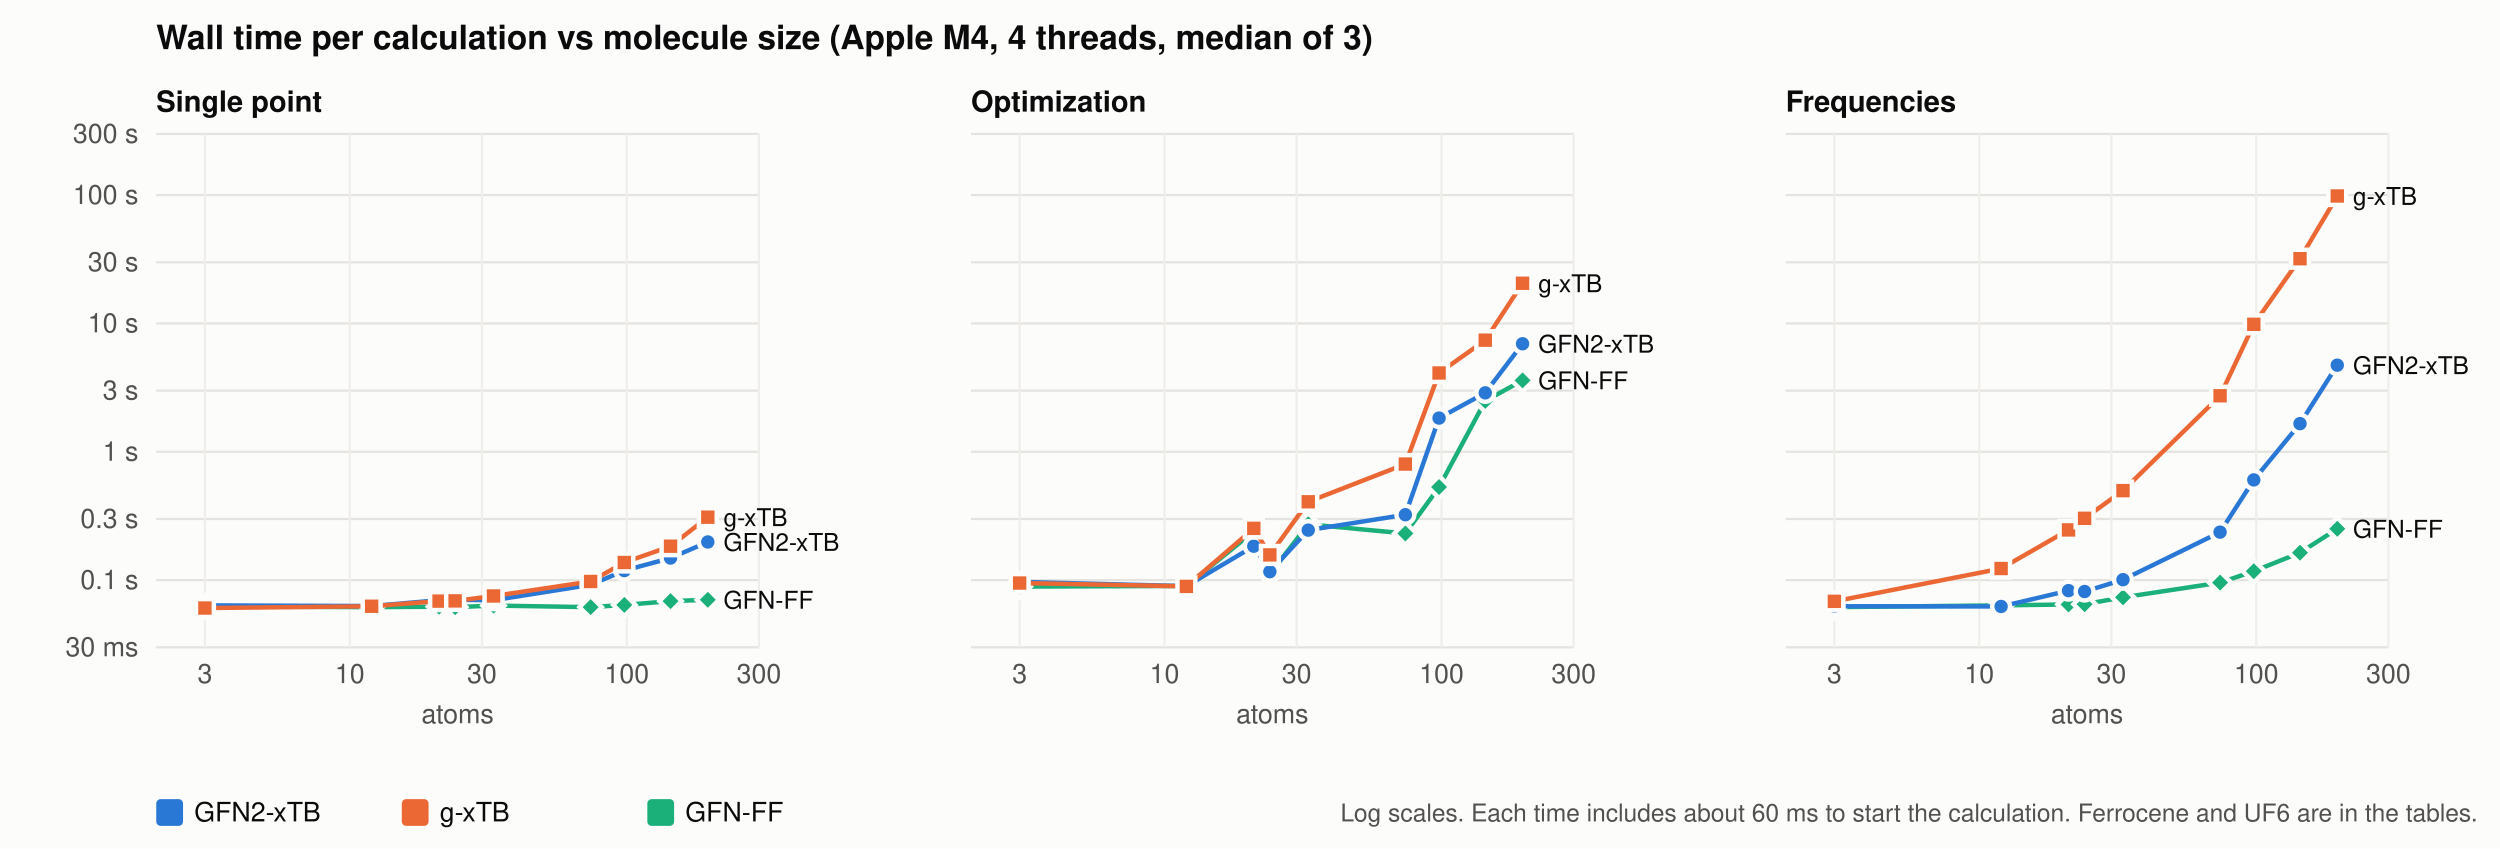
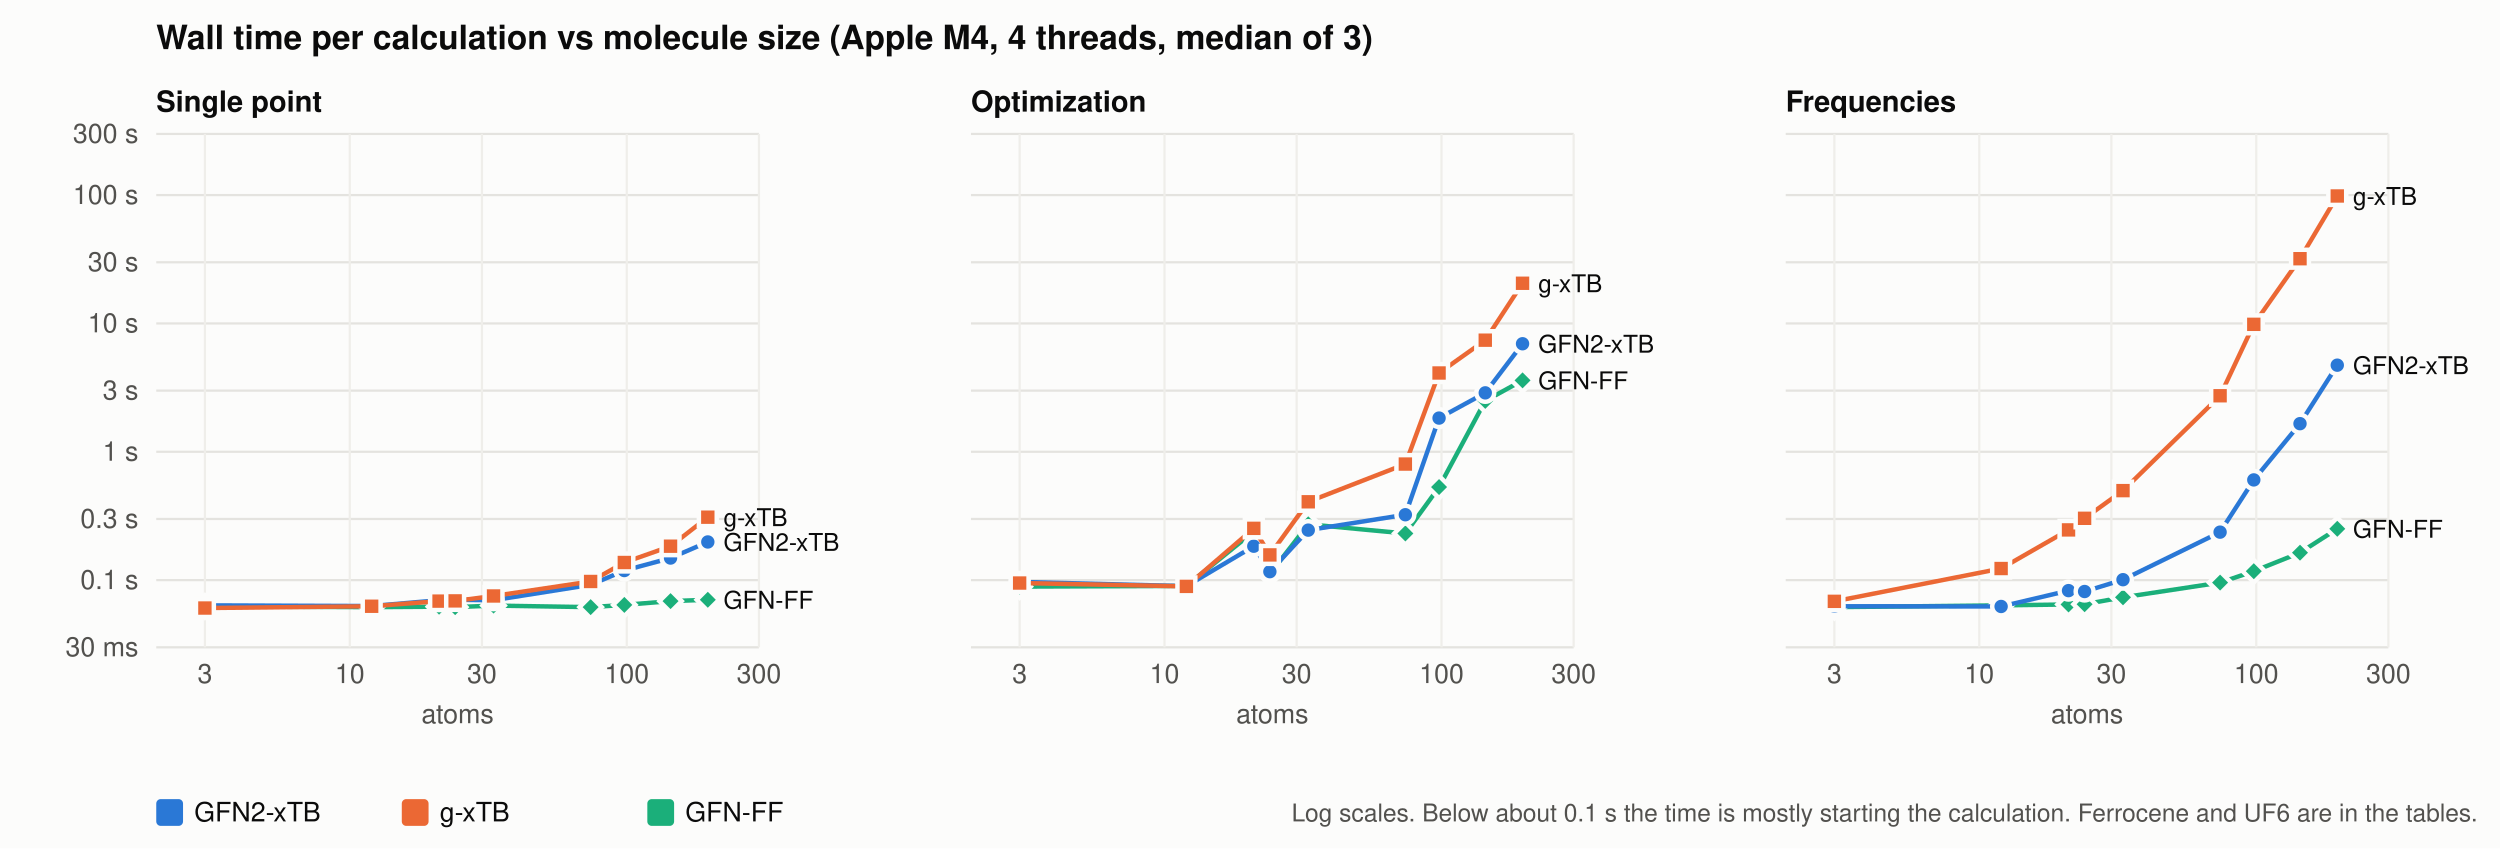
<svg xmlns="http://www.w3.org/2000/svg" viewBox="0 0 1120 380" width="1120" height="380" font-family="-apple-system, Segoe UI, Helvetica, Arial, sans-serif" font-size="12">
  <rect width="1120" height="380" fill="#fcfcfb" />
  <text x="70" y="22" font-size="15" font-weight="600" fill="#0b0b0b">Wall time per calculation vs molecule size (Apple M4, 4 threads, median of 3)</text>
  <text x="70" y="50" font-size="13" font-weight="600" fill="#0b0b0b">Single point</text>
  <line x1="70" x2="340" y1="290.0" y2="290.0" stroke="#e4e3df" stroke-width="1" />
  <text x="62" y="294.0" text-anchor="end" fill="#52514e">30 ms</text>
  <line x1="70" x2="340" y1="259.9" y2="259.9" stroke="#e4e3df" stroke-width="1" />
  <text x="62" y="263.9" text-anchor="end" fill="#52514e">0.1 s</text>
  <line x1="70" x2="340" y1="232.5" y2="232.5" stroke="#e4e3df" stroke-width="1" />
  <text x="62" y="236.5" text-anchor="end" fill="#52514e">0.3 s</text>
  <line x1="70" x2="340" y1="202.4" y2="202.4" stroke="#e4e3df" stroke-width="1" />
  <text x="62" y="206.4" text-anchor="end" fill="#52514e">1 s</text>
  <line x1="70" x2="340" y1="175.0" y2="175.0" stroke="#e4e3df" stroke-width="1" />
  <text x="62" y="179.0" text-anchor="end" fill="#52514e">3 s</text>
  <line x1="70" x2="340" y1="144.9" y2="144.9" stroke="#e4e3df" stroke-width="1" />
  <text x="62" y="148.9" text-anchor="end" fill="#52514e">10 s</text>
  <line x1="70" x2="340" y1="117.5" y2="117.5" stroke="#e4e3df" stroke-width="1" />
  <text x="62" y="121.5" text-anchor="end" fill="#52514e">30 s</text>
  <line x1="70" x2="340" y1="87.4" y2="87.4" stroke="#e4e3df" stroke-width="1" />
  <text x="62" y="91.4" text-anchor="end" fill="#52514e">100 s</text>
  <line x1="70" x2="340" y1="60.0" y2="60.0" stroke="#e4e3df" stroke-width="1" />
  <text x="62" y="64.0" text-anchor="end" fill="#52514e">300 s</text>
  <line x1="91.8" x2="91.8" y1="60" y2="290" stroke="#efeeea" stroke-width="1" />
  <text x="91.8" y="306" text-anchor="middle" fill="#52514e">3</text>
  <line x1="156.7" x2="156.7" y1="60" y2="290" stroke="#efeeea" stroke-width="1" />
  <text x="156.7" y="306" text-anchor="middle" fill="#52514e">10</text>
  <line x1="215.9" x2="215.9" y1="60" y2="290" stroke="#efeeea" stroke-width="1" />
  <text x="215.9" y="306" text-anchor="middle" fill="#52514e">30</text>
  <line x1="280.8" x2="280.8" y1="60" y2="290" stroke="#efeeea" stroke-width="1" />
  <text x="280.8" y="306" text-anchor="middle" fill="#52514e">100</text>
  <line x1="340.0" x2="340.0" y1="60" y2="290" stroke="#efeeea" stroke-width="1" />
  <text x="340.0" y="306" text-anchor="middle" fill="#52514e">300</text>
  <text x="205.0" y="324" text-anchor="middle" fill="#52514e">atoms</text>
  <path d="M91.8,271.7 L166.5,272.0 L196.7,271.8 L203.9,272.0 L221.1,271.3 L264.6,272.0 L279.7,271.0 L300.4,269.3 L317.1,268.7" fill="none" stroke="#1baf7a" stroke-width="2" />
  <path d="M91.8,266.7 L96.8,271.7 L91.8,276.7 L86.8,271.7 Z" fill="#1baf7a" stroke="#fcfcfb" stroke-width="2" />
  <path d="M166.5,267.0 L171.5,272.0 L166.5,277.0 L161.5,272.0 Z" fill="#1baf7a" stroke="#fcfcfb" stroke-width="2" />
  <path d="M196.7,266.8 L201.7,271.8 L196.7,276.8 L191.7,271.8 Z" fill="#1baf7a" stroke="#fcfcfb" stroke-width="2" />
  <path d="M203.9,267.0 L208.9,272.0 L203.9,277.0 L198.9,272.0 Z" fill="#1baf7a" stroke="#fcfcfb" stroke-width="2" />
  <path d="M221.1,266.3 L226.1,271.3 L221.1,276.3 L216.1,271.3 Z" fill="#1baf7a" stroke="#fcfcfb" stroke-width="2" />
  <path d="M264.6,267.0 L269.6,272.0 L264.6,277.0 L259.6,272.0 Z" fill="#1baf7a" stroke="#fcfcfb" stroke-width="2" />
  <path d="M279.7,266.0 L284.7,271.0 L279.7,276.0 L274.7,271.0 Z" fill="#1baf7a" stroke="#fcfcfb" stroke-width="2" />
  <path d="M300.4,264.3 L305.4,269.3 L300.4,274.3 L295.4,269.3 Z" fill="#1baf7a" stroke="#fcfcfb" stroke-width="2" />
  <path d="M317.1,263.7 L322.1,268.7 L317.1,273.7 L312.1,268.7 Z" fill="#1baf7a" stroke="#fcfcfb" stroke-width="2" />
  <text x="324.1" y="272.7" fill="#0b0b0b" font-size="11">GFN-FF</text>
  <path d="M91.8,271.2 L166.5,271.5 L196.7,268.9 L203.9,268.7 L221.1,268.9 L264.6,262.0 L279.7,255.6 L300.4,250.0 L317.1,242.8" fill="none" stroke="#2a78d6" stroke-width="2" />
  <circle cx="91.8" cy="271.2" r="4" fill="#2a78d6" stroke="#fcfcfb" stroke-width="2" />
  <circle cx="166.5" cy="271.5" r="4" fill="#2a78d6" stroke="#fcfcfb" stroke-width="2" />
  <circle cx="196.7" cy="268.9" r="4" fill="#2a78d6" stroke="#fcfcfb" stroke-width="2" />
  <circle cx="203.9" cy="268.7" r="4" fill="#2a78d6" stroke="#fcfcfb" stroke-width="2" />
  <circle cx="221.1" cy="268.9" r="4" fill="#2a78d6" stroke="#fcfcfb" stroke-width="2" />
  <circle cx="264.6" cy="262.0" r="4" fill="#2a78d6" stroke="#fcfcfb" stroke-width="2" />
  <circle cx="279.7" cy="255.6" r="4" fill="#2a78d6" stroke="#fcfcfb" stroke-width="2" />
  <circle cx="300.4" cy="250.0" r="4" fill="#2a78d6" stroke="#fcfcfb" stroke-width="2" />
  <circle cx="317.1" cy="242.8" r="4" fill="#2a78d6" stroke="#fcfcfb" stroke-width="2" />
  <text x="324.1" y="246.8" fill="#0b0b0b" font-size="11">GFN2-xTB</text>
  <path d="M91.8,272.4 L166.5,271.6 L196.7,269.3 L203.9,269.2 L221.1,267.0 L264.6,260.5 L279.7,252.0 L300.4,244.7 L317.1,231.7" fill="none" stroke="#eb6834" stroke-width="2" />
  <rect x="87.8" y="268.4" width="8" height="8" fill="#eb6834" stroke="#fcfcfb" stroke-width="2" />
  <rect x="162.5" y="267.6" width="8" height="8" fill="#eb6834" stroke="#fcfcfb" stroke-width="2" />
  <rect x="192.7" y="265.3" width="8" height="8" fill="#eb6834" stroke="#fcfcfb" stroke-width="2" />
  <rect x="199.9" y="265.2" width="8" height="8" fill="#eb6834" stroke="#fcfcfb" stroke-width="2" />
  <rect x="217.1" y="263.0" width="8" height="8" fill="#eb6834" stroke="#fcfcfb" stroke-width="2" />
  <rect x="260.6" y="256.5" width="8" height="8" fill="#eb6834" stroke="#fcfcfb" stroke-width="2" />
  <rect x="275.7" y="248.0" width="8" height="8" fill="#eb6834" stroke="#fcfcfb" stroke-width="2" />
  <rect x="296.4" y="240.7" width="8" height="8" fill="#eb6834" stroke="#fcfcfb" stroke-width="2" />
  <rect x="313.1" y="227.7" width="8" height="8" fill="#eb6834" stroke="#fcfcfb" stroke-width="2" />
  <text x="324.1" y="235.7" fill="#0b0b0b" font-size="11">g-xTB</text>
  <text x="435" y="50" font-size="13" font-weight="600" fill="#0b0b0b">Optimization</text>
  <line x1="435" x2="705" y1="290.0" y2="290.0" stroke="#e4e3df" stroke-width="1" />
  <line x1="435" x2="705" y1="259.9" y2="259.9" stroke="#e4e3df" stroke-width="1" />
  <line x1="435" x2="705" y1="232.5" y2="232.5" stroke="#e4e3df" stroke-width="1" />
  <line x1="435" x2="705" y1="202.4" y2="202.4" stroke="#e4e3df" stroke-width="1" />
  <line x1="435" x2="705" y1="175.0" y2="175.0" stroke="#e4e3df" stroke-width="1" />
  <line x1="435" x2="705" y1="144.9" y2="144.9" stroke="#e4e3df" stroke-width="1" />
  <line x1="435" x2="705" y1="117.5" y2="117.5" stroke="#e4e3df" stroke-width="1" />
  <line x1="435" x2="705" y1="87.4" y2="87.4" stroke="#e4e3df" stroke-width="1" />
  <line x1="435" x2="705" y1="60.0" y2="60.0" stroke="#e4e3df" stroke-width="1" />
  <line x1="456.8" x2="456.8" y1="60" y2="290" stroke="#efeeea" stroke-width="1" />
  <text x="456.8" y="306" text-anchor="middle" fill="#52514e">3</text>
  <line x1="521.7" x2="521.7" y1="60" y2="290" stroke="#efeeea" stroke-width="1" />
  <text x="521.7" y="306" text-anchor="middle" fill="#52514e">10</text>
  <line x1="580.9" x2="580.9" y1="60" y2="290" stroke="#efeeea" stroke-width="1" />
  <text x="580.9" y="306" text-anchor="middle" fill="#52514e">30</text>
  <line x1="645.8" x2="645.8" y1="60" y2="290" stroke="#efeeea" stroke-width="1" />
  <text x="645.8" y="306" text-anchor="middle" fill="#52514e">100</text>
  <line x1="705.0" x2="705.0" y1="60" y2="290" stroke="#efeeea" stroke-width="1" />
  <text x="705.0" y="306" text-anchor="middle" fill="#52514e">300</text>
  <text x="570.0" y="324" text-anchor="middle" fill="#52514e">atoms</text>
  <path d="M456.8,262.8 L531.5,262.5 L561.7,238.1 L568.9,257.1 L586.1,234.9 L629.6,239.0 L644.7,218.2 L665.4,179.6 L682.1,170.4" fill="none" stroke="#1baf7a" stroke-width="2" />
  <path d="M456.8,257.8 L461.8,262.8 L456.8,267.8 L451.8,262.8 Z" fill="#1baf7a" stroke="#fcfcfb" stroke-width="2" />
  <path d="M531.5,257.5 L536.5,262.5 L531.5,267.5 L526.5,262.5 Z" fill="#1baf7a" stroke="#fcfcfb" stroke-width="2" />
  <path d="M561.7,233.1 L566.7,238.1 L561.7,243.1 L556.7,238.1 Z" fill="#1baf7a" stroke="#fcfcfb" stroke-width="2" />
  <path d="M568.9,252.1 L573.9,257.1 L568.9,262.1 L563.9,257.1 Z" fill="#1baf7a" stroke="#fcfcfb" stroke-width="2" />
  <path d="M586.1,229.9 L591.1,234.9 L586.1,239.9 L581.1,234.9 Z" fill="#1baf7a" stroke="#fcfcfb" stroke-width="2" />
  <path d="M629.6,234.0 L634.6,239.0 L629.6,244.0 L624.6,239.0 Z" fill="#1baf7a" stroke="#fcfcfb" stroke-width="2" />
  <path d="M644.7,213.2 L649.7,218.2 L644.7,223.2 L639.7,218.2 Z" fill="#1baf7a" stroke="#fcfcfb" stroke-width="2" />
  <path d="M665.4,174.6 L670.4,179.6 L665.4,184.6 L660.4,179.6 Z" fill="#1baf7a" stroke="#fcfcfb" stroke-width="2" />
  <path d="M682.1,165.4 L687.1,170.4 L682.1,175.4 L677.1,170.4 Z" fill="#1baf7a" stroke="#fcfcfb" stroke-width="2" />
  <text x="689.1" y="174.4" fill="#0b0b0b" font-size="11">GFN-FF</text>
  <path d="M456.8,260.7 L531.5,262.6 L561.7,244.7 L568.9,256.1 L586.1,237.5 L629.6,230.6 L644.7,187.3 L665.4,176.0 L682.1,154.0" fill="none" stroke="#2a78d6" stroke-width="2" />
  <circle cx="456.8" cy="260.7" r="4" fill="#2a78d6" stroke="#fcfcfb" stroke-width="2" />
  <circle cx="531.5" cy="262.6" r="4" fill="#2a78d6" stroke="#fcfcfb" stroke-width="2" />
  <circle cx="561.7" cy="244.7" r="4" fill="#2a78d6" stroke="#fcfcfb" stroke-width="2" />
  <circle cx="568.9" cy="256.1" r="4" fill="#2a78d6" stroke="#fcfcfb" stroke-width="2" />
  <circle cx="586.1" cy="237.5" r="4" fill="#2a78d6" stroke="#fcfcfb" stroke-width="2" />
  <circle cx="629.6" cy="230.6" r="4" fill="#2a78d6" stroke="#fcfcfb" stroke-width="2" />
  <circle cx="644.7" cy="187.3" r="4" fill="#2a78d6" stroke="#fcfcfb" stroke-width="2" />
  <circle cx="665.4" cy="176.0" r="4" fill="#2a78d6" stroke="#fcfcfb" stroke-width="2" />
  <circle cx="682.1" cy="154.0" r="4" fill="#2a78d6" stroke="#fcfcfb" stroke-width="2" />
  <text x="689.1" y="158.0" fill="#0b0b0b" font-size="11">GFN2-xTB</text>
  <path d="M456.8,261.2 L531.5,262.7 L561.7,236.7 L568.9,248.6 L586.1,224.8 L629.6,207.9 L644.7,167.1 L665.4,152.4 L682.1,126.9" fill="none" stroke="#eb6834" stroke-width="2" />
  <rect x="452.8" y="257.2" width="8" height="8" fill="#eb6834" stroke="#fcfcfb" stroke-width="2" />
  <rect x="527.5" y="258.7" width="8" height="8" fill="#eb6834" stroke="#fcfcfb" stroke-width="2" />
  <rect x="557.7" y="232.7" width="8" height="8" fill="#eb6834" stroke="#fcfcfb" stroke-width="2" />
  <rect x="564.9" y="244.6" width="8" height="8" fill="#eb6834" stroke="#fcfcfb" stroke-width="2" />
  <rect x="582.1" y="220.8" width="8" height="8" fill="#eb6834" stroke="#fcfcfb" stroke-width="2" />
  <rect x="625.6" y="203.9" width="8" height="8" fill="#eb6834" stroke="#fcfcfb" stroke-width="2" />
  <rect x="640.7" y="163.1" width="8" height="8" fill="#eb6834" stroke="#fcfcfb" stroke-width="2" />
  <rect x="661.4" y="148.4" width="8" height="8" fill="#eb6834" stroke="#fcfcfb" stroke-width="2" />
  <rect x="678.1" y="122.9" width="8" height="8" fill="#eb6834" stroke="#fcfcfb" stroke-width="2" />
  <text x="689.1" y="130.9" fill="#0b0b0b" font-size="11">g-xTB</text>
  <text x="800" y="50" font-size="13" font-weight="600" fill="#0b0b0b">Frequencies</text>
  <line x1="800" x2="1070" y1="290.0" y2="290.0" stroke="#e4e3df" stroke-width="1" />
  <line x1="800" x2="1070" y1="259.9" y2="259.9" stroke="#e4e3df" stroke-width="1" />
  <line x1="800" x2="1070" y1="232.5" y2="232.5" stroke="#e4e3df" stroke-width="1" />
  <line x1="800" x2="1070" y1="202.4" y2="202.4" stroke="#e4e3df" stroke-width="1" />
  <line x1="800" x2="1070" y1="175.0" y2="175.0" stroke="#e4e3df" stroke-width="1" />
  <line x1="800" x2="1070" y1="144.9" y2="144.9" stroke="#e4e3df" stroke-width="1" />
  <line x1="800" x2="1070" y1="117.5" y2="117.5" stroke="#e4e3df" stroke-width="1" />
  <line x1="800" x2="1070" y1="87.4" y2="87.4" stroke="#e4e3df" stroke-width="1" />
  <line x1="800" x2="1070" y1="60.0" y2="60.0" stroke="#e4e3df" stroke-width="1" />
  <line x1="821.8" x2="821.8" y1="60" y2="290" stroke="#efeeea" stroke-width="1" />
  <text x="821.8" y="306" text-anchor="middle" fill="#52514e">3</text>
  <line x1="886.7" x2="886.7" y1="60" y2="290" stroke="#efeeea" stroke-width="1" />
  <text x="886.7" y="306" text-anchor="middle" fill="#52514e">10</text>
  <line x1="945.9" x2="945.9" y1="60" y2="290" stroke="#efeeea" stroke-width="1" />
  <text x="945.9" y="306" text-anchor="middle" fill="#52514e">30</text>
  <line x1="1010.8" x2="1010.8" y1="60" y2="290" stroke="#efeeea" stroke-width="1" />
  <text x="1010.8" y="306" text-anchor="middle" fill="#52514e">100</text>
  <line x1="1070.0" x2="1070.0" y1="60" y2="290" stroke="#efeeea" stroke-width="1" />
  <text x="1070.0" y="306" text-anchor="middle" fill="#52514e">300</text>
  <text x="935.0" y="324" text-anchor="middle" fill="#52514e">atoms</text>
  <path d="M821.8,272.0 L896.5,271.2 L926.7,270.8 L933.9,270.7 L951.1,267.6 L994.6,261.0 L1009.7,255.9 L1030.4,247.6 L1047.1,236.9" fill="none" stroke="#1baf7a" stroke-width="2" />
  <path d="M821.8,267.0 L826.8,272.0 L821.8,277.0 L816.8,272.0 Z" fill="#1baf7a" stroke="#fcfcfb" stroke-width="2" />
  <path d="M896.5,266.2 L901.5,271.2 L896.5,276.2 L891.5,271.2 Z" fill="#1baf7a" stroke="#fcfcfb" stroke-width="2" />
  <path d="M926.7,265.8 L931.7,270.8 L926.7,275.8 L921.7,270.8 Z" fill="#1baf7a" stroke="#fcfcfb" stroke-width="2" />
  <path d="M933.9,265.7 L938.9,270.7 L933.9,275.7 L928.9,270.7 Z" fill="#1baf7a" stroke="#fcfcfb" stroke-width="2" />
  <path d="M951.1,262.6 L956.1,267.6 L951.1,272.6 L946.1,267.6 Z" fill="#1baf7a" stroke="#fcfcfb" stroke-width="2" />
  <path d="M994.6,256.0 L999.6,261.0 L994.6,266.0 L989.6,261.0 Z" fill="#1baf7a" stroke="#fcfcfb" stroke-width="2" />
  <path d="M1009.7,250.9 L1014.7,255.9 L1009.7,260.9 L1004.7,255.9 Z" fill="#1baf7a" stroke="#fcfcfb" stroke-width="2" />
  <path d="M1030.4,242.6 L1035.4,247.6 L1030.4,252.6 L1025.4,247.6 Z" fill="#1baf7a" stroke="#fcfcfb" stroke-width="2" />
  <path d="M1047.1,231.9 L1052.1,236.9 L1047.1,241.9 L1042.1,236.9 Z" fill="#1baf7a" stroke="#fcfcfb" stroke-width="2" />
  <text x="1054.1" y="240.9" fill="#0b0b0b" font-size="11">GFN-FF</text>
  <path d="M821.8,271.6 L896.5,271.7 L926.7,264.6 L933.9,265.0 L951.1,259.7 L994.6,238.4 L1009.7,215.0 L1030.4,189.8 L1047.1,163.6" fill="none" stroke="#2a78d6" stroke-width="2" />
  <circle cx="821.8" cy="271.6" r="4" fill="#2a78d6" stroke="#fcfcfb" stroke-width="2" />
  <circle cx="896.5" cy="271.7" r="4" fill="#2a78d6" stroke="#fcfcfb" stroke-width="2" />
  <circle cx="926.7" cy="264.6" r="4" fill="#2a78d6" stroke="#fcfcfb" stroke-width="2" />
  <circle cx="933.9" cy="265.0" r="4" fill="#2a78d6" stroke="#fcfcfb" stroke-width="2" />
  <circle cx="951.1" cy="259.7" r="4" fill="#2a78d6" stroke="#fcfcfb" stroke-width="2" />
  <circle cx="994.6" cy="238.4" r="4" fill="#2a78d6" stroke="#fcfcfb" stroke-width="2" />
  <circle cx="1009.7" cy="215.0" r="4" fill="#2a78d6" stroke="#fcfcfb" stroke-width="2" />
  <circle cx="1030.4" cy="189.8" r="4" fill="#2a78d6" stroke="#fcfcfb" stroke-width="2" />
  <circle cx="1047.1" cy="163.6" r="4" fill="#2a78d6" stroke="#fcfcfb" stroke-width="2" />
  <text x="1054.1" y="167.6" fill="#0b0b0b" font-size="11">GFN2-xTB</text>
  <path d="M821.8,269.4 L896.5,254.7 L926.7,237.4 L933.9,232.2 L951.1,219.8 L994.6,177.3 L1009.7,145.3 L1030.4,115.9 L1047.1,87.8" fill="none" stroke="#eb6834" stroke-width="2" />
  <rect x="817.8" y="265.4" width="8" height="8" fill="#eb6834" stroke="#fcfcfb" stroke-width="2" />
  <rect x="892.5" y="250.7" width="8" height="8" fill="#eb6834" stroke="#fcfcfb" stroke-width="2" />
  <rect x="922.7" y="233.4" width="8" height="8" fill="#eb6834" stroke="#fcfcfb" stroke-width="2" />
  <rect x="929.9" y="228.2" width="8" height="8" fill="#eb6834" stroke="#fcfcfb" stroke-width="2" />
  <rect x="947.1" y="215.8" width="8" height="8" fill="#eb6834" stroke="#fcfcfb" stroke-width="2" />
  <rect x="990.6" y="173.3" width="8" height="8" fill="#eb6834" stroke="#fcfcfb" stroke-width="2" />
  <rect x="1005.7" y="141.3" width="8" height="8" fill="#eb6834" stroke="#fcfcfb" stroke-width="2" />
  <rect x="1026.4" y="111.9" width="8" height="8" fill="#eb6834" stroke="#fcfcfb" stroke-width="2" />
  <rect x="1043.1" y="83.8" width="8" height="8" fill="#eb6834" stroke="#fcfcfb" stroke-width="2" />
  <text x="1054.1" y="91.8" fill="#0b0b0b" font-size="11">g-xTB</text>
  <rect x="70" y="358" width="12" height="12" rx="2" fill="#2a78d6" />
  <text x="87" y="368" fill="#0b0b0b">GFN2-xTB</text>
  <rect x="180" y="358" width="12" height="12" rx="2" fill="#eb6834" />
  <text x="197" y="368" fill="#0b0b0b">g-xTB</text>
  <rect x="290" y="358" width="12" height="12" rx="2" fill="#1baf7a" />
  <text x="307" y="368" fill="#0b0b0b">GFN-FF</text>
-   <text x="1110" y="368" text-anchor="end" fill="#52514e" font-size="11">Log scales. Each time includes about 60 ms to start the calculation. Ferrocene and UF6 are in the tables.</text>
+   <text x="1110" y="368" text-anchor="end" fill="#52514e" font-size="11">Log scales. Below about 0.1 s the time is mostly starting the calculation. Ferrocene and UF6 are in the tables.</text>
</svg>
